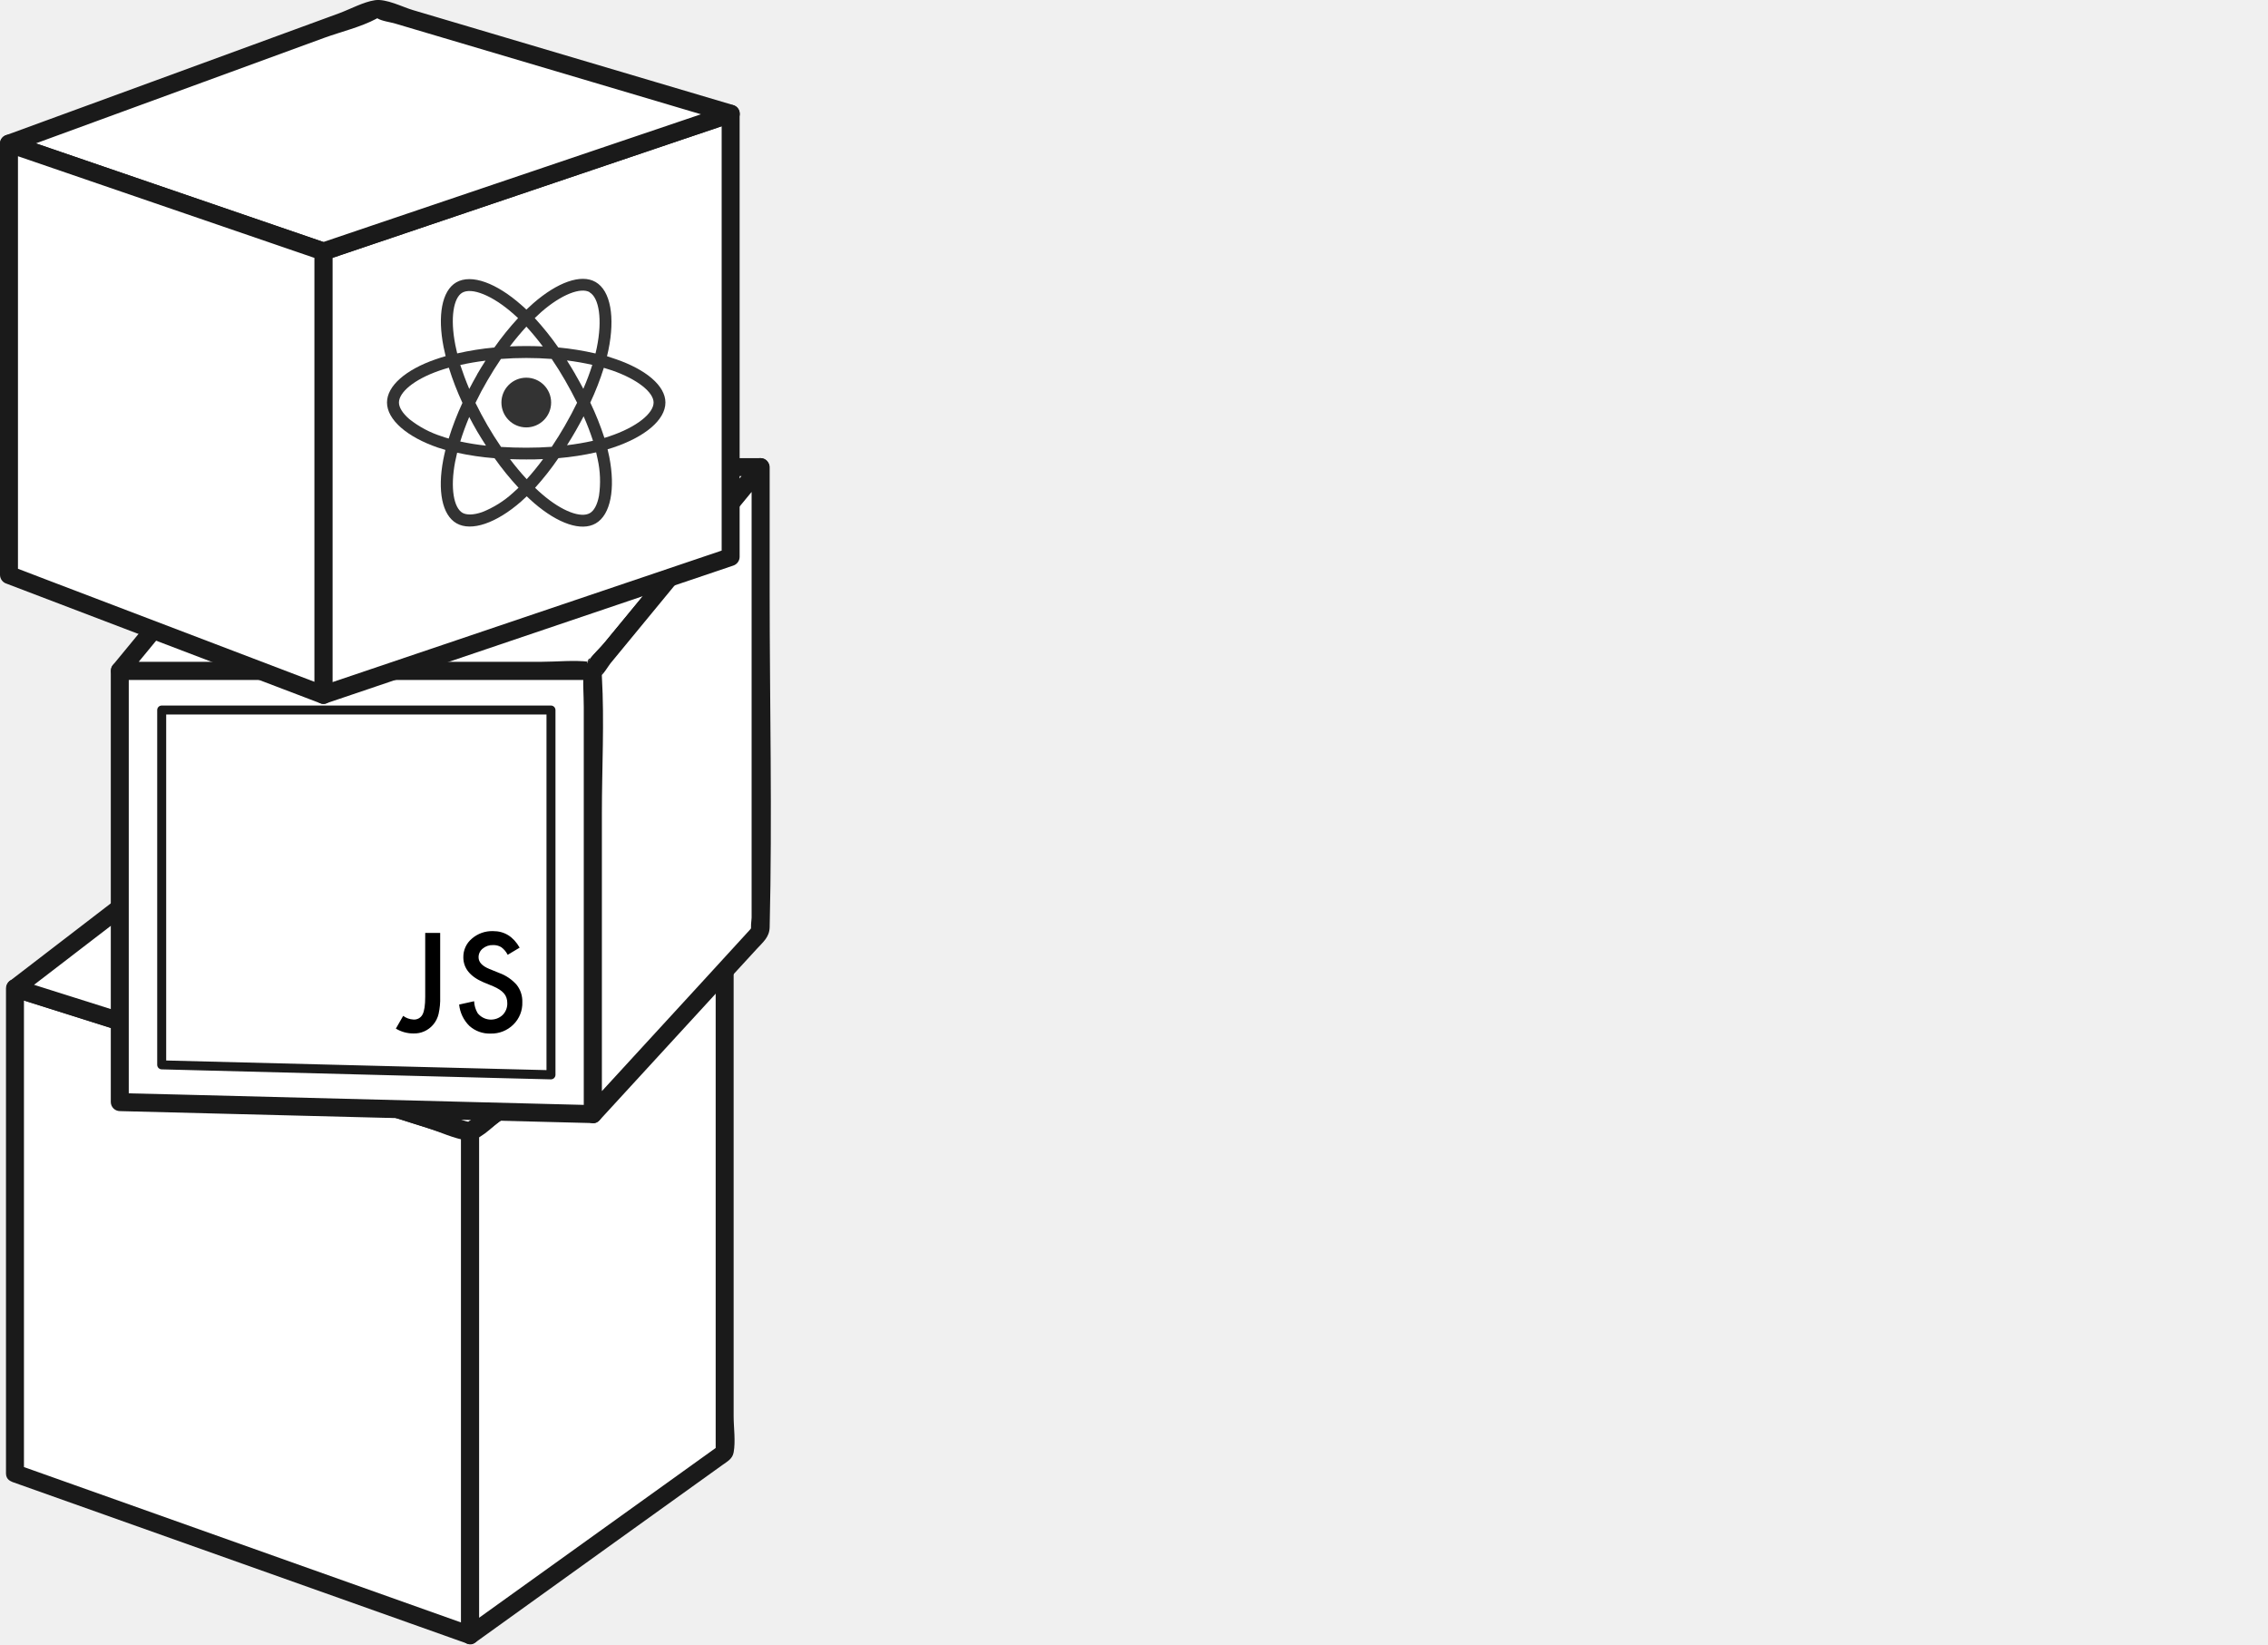
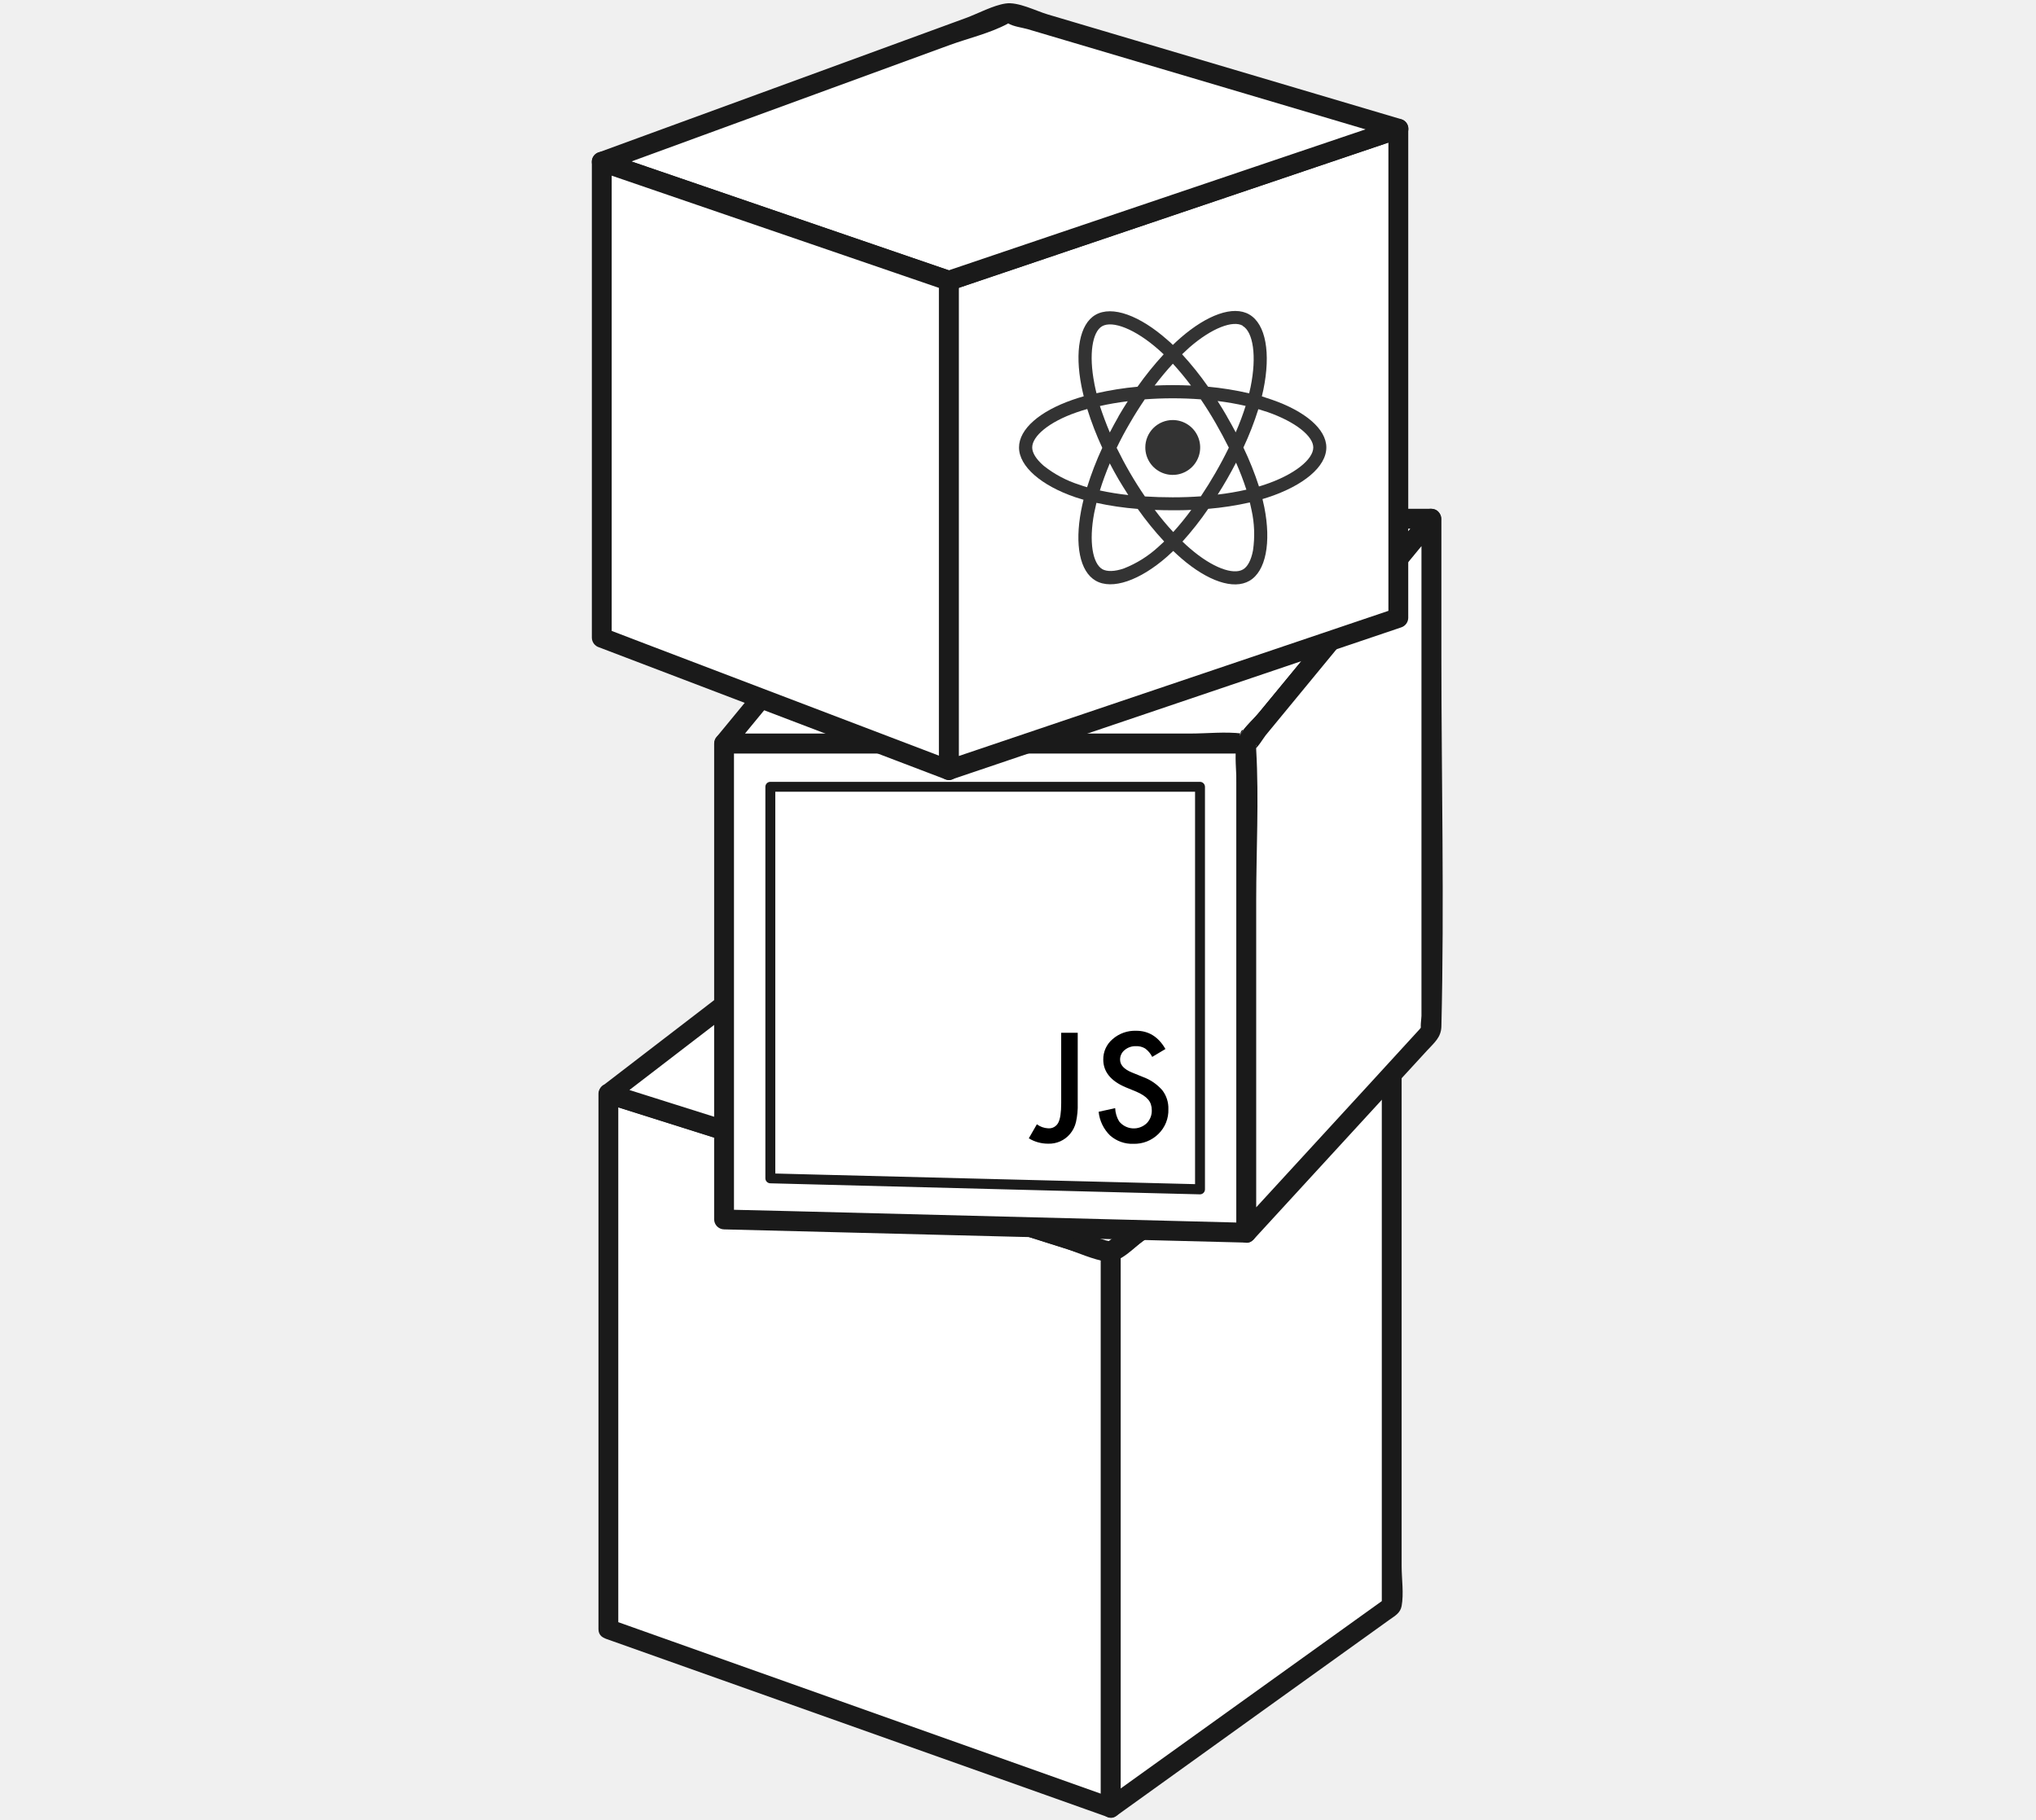
- <svg xmlns="http://www.w3.org/2000/svg" viewBox="0 0 757.4 549.03">
+ <svg xmlns="http://www.w3.org/2000/svg" width="518" height="463" viewBox="0 0 218 463" fill="none">
+   <g clip-path="url(#clip0_1_1229)">
+     <path d="M4.783 414.537V278.308L132.603 318.672V459.947L4.783 414.537Z" fill="white" />
+     <path d="M7.306 414.562V278.333L4.111 280.764L115.953 316.082L131.93 321.128L130.08 318.698V459.972L133.276 457.533L21.164 417.682L5.456 412.098C2.387 411.014 1.066 415.883 4.111 416.967L116.222 456.793L131.93 462.377C132.303 462.48 132.694 462.496 133.074 462.424C133.453 462.352 133.811 462.194 134.12 461.961C134.429 461.729 134.68 461.429 134.855 461.084C135.029 460.739 135.122 460.358 135.126 459.972V318.698C135.115 318.148 134.93 317.615 134.598 317.177C134.266 316.739 133.803 316.417 133.276 316.259L21.433 280.94L5.456 275.895C5.081 275.791 4.687 275.775 4.304 275.849C3.922 275.923 3.562 276.085 3.253 276.321C2.943 276.557 2.693 276.861 2.521 277.211C2.348 277.56 2.259 277.944 2.261 278.333V414.562C2.261 417.783 7.306 417.783 7.306 414.562Z" fill="#1A1A1A" />
+     <path d="M132.603 318.672L204.081 266.535V408.651L132.603 459.947V318.672Z" fill="white" />
+     <path d="M133.873 320.85L196.387 275.256L205.351 268.713L201.558 266.561V408.676L202.811 406.498L140.407 451.277L131.333 457.794L135.126 459.972V318.698C135.126 315.452 130.08 315.443 130.08 318.698V459.972C130.08 461.746 132.275 463.294 133.873 462.15L171.319 435.241L196.278 417.329L203.518 412.132C204.905 411.14 206.268 410.45 206.604 408.634C207.184 405.48 206.604 401.68 206.604 398.492V266.561C206.604 264.795 204.401 263.197 202.811 264.383L140.297 309.952L131.333 316.494C128.735 318.386 131.249 322.768 133.873 320.85Z" fill="#1A1A1A" />
+     <path d="M4.783 278.308L77.102 222.807L204.081 266.535L132.603 318.672L4.783 278.308Z" fill="white" />
+     <path d="M6.053 280.486L40.531 254.006L64.859 235.337L73.596 228.61C74.495 227.92 77.657 226.281 78.061 225.179C78.389 224.279 76.657 225.549 76.539 225.255C76.606 225.423 77.582 225.599 77.741 225.675C79.516 226.466 81.492 226.962 83.334 227.592L104.499 234.883L164.718 255.629L203.4 268.957L202.803 264.349L167.737 289.921L143.787 307.387L135.126 313.736C134.798 313.98 131.392 316.032 131.434 316.435C131.375 315.864 133.73 316.89 132.981 316.133C132.468 315.883 131.922 315.71 131.358 315.62L125.094 313.652L103.28 306.765L43.667 287.937L5.456 275.87C2.353 274.894 1.024 279.763 4.11 280.738L96.612 309.96L120.586 317.529C124.118 318.647 128.045 320.539 131.737 321.052C134.899 321.489 138.674 317.327 140.987 315.611L163.465 299.213L205.284 268.713C205.698 268.452 206.029 268.078 206.237 267.636C206.446 267.193 206.523 266.7 206.46 266.214C206.397 265.729 206.197 265.271 205.883 264.896C205.569 264.521 205.153 264.244 204.687 264.097L111.757 232.083L88.076 223.926C84.881 222.833 81.164 220.84 77.8 220.386C74.437 219.932 70.038 225.078 67.709 226.869L44.651 244.528L3.513 276.13C0.965 278.073 3.48 282.462 6.053 280.486Z" fill="#1A1A1A" />
+     <path d="M34.215 189.171H167.081V313.627L34.215 310.263V189.171Z" fill="white" />
+     <path d="M34.215 191.719H167.081L164.558 189.196V313.652L167.081 311.129L50.47 308.152L34.215 307.766L36.738 310.288V189.196C36.738 185.95 31.693 185.942 31.693 189.196V310.288C31.706 310.953 31.976 311.588 32.446 312.058C32.916 312.528 33.55 312.798 34.215 312.811L150.826 315.763L167.081 316.175C167.75 316.175 168.391 315.909 168.865 315.436C169.338 314.963 169.603 314.321 169.603 313.652V189.196C169.603 188.527 169.338 187.885 168.865 187.412C168.391 186.939 167.75 186.673 167.081 186.673H34.215C30.969 186.673 30.961 191.719 34.215 191.719Z" fill="#1A1A1A" />
+     <path d="M34.215 189.171L81.307 131.988H214.172L167.081 189.171H34.215Z" fill="white" />
+     <path d="M35.998 190.953L62.462 158.822L78.725 139.069C79.844 137.715 82.089 135.882 82.711 134.225C83.3 132.737 81.87 135.327 81.374 134.511C81.374 134.587 82.215 134.511 82.291 134.511C86.495 135.125 91.23 134.511 95.451 134.511H214.172L212.389 130.197L185.926 162.329L169.503 182.275C168.502 183.495 166.139 185.454 165.626 186.984C165.113 188.666 165.718 183.764 167.022 186.648C166.689 186.619 166.354 186.619 166.021 186.648C161.749 186.118 157.074 186.648 152.777 186.648H34.215C30.97 186.648 30.961 191.693 34.215 191.693H164.676C167.459 191.693 168.611 191.265 170.419 189.061L184.328 172.176L215.955 133.771C217.292 132.148 216.51 129.465 214.172 129.465H83.729C80.844 129.465 79.726 129.953 77.842 132.215L64.06 148.975L32.433 187.38C30.381 189.869 33.929 193.459 35.998 190.953Z" fill="#1A1A1A" />
+     <path d="M167.081 313.627V189.171L214.172 131.988V262.331L167.081 313.627Z" fill="white" />
+     <path d="M169.603 313.652V229.14C169.603 216.433 170.327 203.483 169.603 190.794C169.444 188.01 170.041 190.575 168.964 190.794C169.805 190.583 171.487 187.733 172.017 187.085L186.363 169.661L215.955 133.729L211.649 132.013V258.488C211.649 259.169 211.246 261.481 211.649 262.053C212.154 262.76 211.868 260.666 212.305 260.657C212.061 260.657 211.33 261.717 211.17 261.893L197.715 276.584L165.323 311.861C163.128 314.257 166.685 317.831 168.889 315.435L196.933 284.884L213.045 267.334C214.878 265.333 216.653 263.971 216.72 261.179C217.477 229.762 216.72 198.227 216.72 166.802V132.013C216.72 129.978 213.853 128.482 212.415 130.222L187.01 161.076L170.705 180.871C168.847 183.133 165.054 186.286 164.583 189.28C164.087 192.459 164.583 196.125 164.583 199.329V313.652C164.558 316.873 169.603 316.873 169.603 313.652Z" fill="#1A1A1A" />
+     <path d="M45.988 200.195H155.308V302.594L45.988 299.827V200.195Z" fill="white" />
+     <path d="M45.988 201.457H155.308L154.047 200.195V302.594L155.308 301.333L59.443 298.911L45.988 298.566L47.25 299.827V200.195C47.25 199.861 47.117 199.54 46.88 199.303C46.644 199.067 46.323 198.934 45.988 198.934C45.654 198.934 45.333 199.067 45.096 199.303C44.86 199.54 44.727 199.861 44.727 200.195V299.827C44.731 300.161 44.866 300.479 45.101 300.714C45.337 300.95 45.655 301.084 45.988 301.089L141.853 303.561L155.308 303.897C155.641 303.893 155.959 303.759 156.195 303.523C156.431 303.287 156.565 302.969 156.569 302.636V200.195C156.565 199.862 156.431 199.544 156.195 199.308C155.959 199.072 155.641 198.938 155.308 198.934H45.988C45.654 198.934 45.333 199.067 45.096 199.303C44.86 199.54 44.727 199.861 44.727 200.195C44.727 200.53 44.86 200.851 45.096 201.087C45.333 201.324 45.654 201.457 45.988 201.457Z" fill="#1A1A1A" />
+     <path d="M91.398 71.442V195.898L205.763 157.216V32.76L91.398 71.442Z" fill="white" />
+     <path d="M88.875 71.467V195.923C88.875 196.312 88.965 196.695 89.138 197.043C89.311 197.391 89.561 197.695 89.871 197.93C90.18 198.165 90.54 198.326 90.921 198.399C91.303 198.473 91.696 198.457 92.071 198.354L192.308 164.431L206.469 159.646C206.985 159.484 207.436 159.165 207.762 158.734C208.087 158.303 208.271 157.781 208.286 157.241V32.785C208.287 32.396 208.198 32.011 208.026 31.662C207.854 31.313 207.603 31.008 207.294 30.772C206.984 30.536 206.624 30.375 206.242 30.301C205.86 30.227 205.466 30.242 205.09 30.346L104.853 64.219L90.725 69.003C87.664 70.038 88.985 74.89 92.071 73.872L192.308 39.975L206.469 35.19L203.24 32.785V157.241L205.09 154.802L104.853 188.675L90.692 193.459L93.921 195.923V71.467C93.921 68.196 88.875 68.188 88.875 71.467Z" fill="#1A1A1A" />
+     <path d="M91.398 71.442L3.101 41.169L106.535 3.328L205.763 32.76L91.398 71.442Z" fill="white" />
+     <path d="M92.071 69.003L14.874 42.531L3.774 38.73V43.599L91.776 11.4C96.444 9.719 101.867 8.44 106.274 6.094C107.897 5.253 105.559 5.388 106.476 5.934C107.846 6.775 110.066 7.002 111.588 7.456L162.296 22.492L205.09 35.19V30.321L104.853 64.219L90.725 69.003C87.664 70.038 88.984 74.89 92.071 73.872L192.308 39.975L206.469 35.19C207.004 35.045 207.476 34.728 207.812 34.288C208.148 33.848 208.331 33.309 208.331 32.755C208.331 32.202 208.148 31.663 207.812 31.223C207.476 30.783 207.004 30.466 206.469 30.321L116.516 3.655C113.539 2.773 109.057 0.418 105.862 0.889C102.666 1.36 98.916 3.412 95.771 4.572L42.793 23.964L2.429 38.73C1.894 38.876 1.422 39.193 1.086 39.633C0.75 40.072 0.568 40.611 0.568 41.165C0.568 41.718 0.75 42.257 1.086 42.697C1.422 43.137 1.894 43.454 2.429 43.599L79.625 70.071L90.708 73.872C93.803 74.923 95.123 70.055 92.071 69.003Z" fill="#1A1A1A" />
+     <path d="M91.398 71.442V195.898L3.101 162.261V41.169L91.398 71.442Z" fill="white" />
+     <path d="M88.875 71.467V195.923L92.071 193.485L14.614 163.968L3.774 159.823L5.624 162.287V41.194L2.429 43.599L79.625 70.071L90.709 73.872C93.786 74.923 95.106 70.055 92.054 69.003L14.874 42.531L3.774 38.73C3.397 38.626 3.001 38.611 2.616 38.686C2.232 38.761 1.871 38.925 1.561 39.164C1.251 39.403 1.001 39.711 0.83 40.063C0.66 40.416 0.574 40.803 0.579 41.194V162.287C0.592 162.835 0.778 163.365 1.111 163.801C1.443 164.237 1.904 164.558 2.429 164.717L79.886 194.241L90.725 198.37C92.289 198.967 93.921 197.445 93.921 195.94V71.467C93.921 68.196 88.875 68.188 88.875 71.467Z" fill="#1A1A1A" />
+     <path d="M104.256 113.824C104.256 120.476 110.748 126.682 120.99 130.18C118.938 140.473 120.62 148.765 126.229 152.044C131.989 155.366 140.567 153.062 148.715 145.947C156.653 152.776 164.692 155.467 170.276 152.229C176.028 148.865 177.786 140.036 175.683 129.423C186.346 125.9 192.308 120.602 192.308 113.866C192.308 107.374 185.8 101.749 175.7 98.276C177.962 87.226 176.053 79.128 170.209 75.764C164.583 72.518 156.468 75.352 148.412 82.357C140.003 74.915 131.989 72.644 126.162 76.025C120.536 79.271 118.938 87.722 120.99 98.2C111.092 101.606 104.256 107.358 104.256 113.824Z" fill="white" />
+     <path d="M173.564 101.69C172.723 101.404 171.882 101.135 171.041 100.849C171.176 100.277 171.31 99.705 171.428 99.167C173.337 89.917 172.084 82.466 167.829 80.011C163.751 77.656 157.082 80.112 150.346 85.973C149.682 86.553 149.035 87.15 148.395 87.764C147.975 87.361 147.555 86.923 147.1 86.57C140.037 80.297 132.965 77.656 128.709 80.112C124.639 82.475 123.429 89.48 125.144 98.242C125.312 99.083 125.506 99.974 125.724 100.832C124.724 101.118 123.756 101.421 122.831 101.749C114.548 104.633 109.259 109.157 109.259 113.85C109.259 118.693 114.935 123.554 123.555 126.505C124.253 126.741 124.959 126.96 125.665 127.161C125.438 128.086 125.228 129.02 125.052 129.953C123.42 138.573 124.698 145.409 128.76 147.755C132.965 150.177 140.003 147.688 146.865 141.692C147.412 141.213 147.95 140.709 148.496 140.187C149.186 140.851 149.892 141.491 150.607 142.113C157.259 147.831 163.818 150.144 167.88 147.789C172.084 145.359 173.438 138.018 171.672 129.079C171.538 128.389 171.378 127.7 171.201 126.985C171.697 126.842 172.177 126.69 172.656 126.531C181.62 123.562 187.448 118.761 187.448 113.85C187.448 109.14 181.99 104.599 173.547 101.681L173.564 101.69Z" fill="#333333" />
+     <path d="M171.622 123.369L170.31 123.781C169.215 120.393 167.891 117.084 166.349 113.875C167.831 110.708 169.101 107.447 170.15 104.112C170.949 104.347 171.731 104.591 172.479 104.843C179.711 107.366 184.126 111.016 184.126 113.858C184.126 116.877 179.358 120.804 171.622 123.369ZM168.409 129.735C169.164 133.122 169.293 136.619 168.788 140.053C168.317 142.575 167.383 144.257 166.223 144.905C163.759 146.334 158.486 144.484 152.81 139.59C152.154 139.029 151.498 138.432 150.842 137.799C153.212 135.175 155.4 132.394 157.393 129.474C160.958 129.173 164.498 128.628 167.989 127.842C168.149 128.482 168.283 129.112 168.409 129.735ZM135.967 144.627C133.553 145.468 131.636 145.468 130.475 144.837C128.011 143.416 126.986 137.917 128.381 130.542C128.55 129.701 128.743 128.81 128.953 127.952C132.418 128.702 135.93 129.217 139.465 129.491C141.52 132.401 143.768 135.171 146.192 137.782C145.704 138.253 145.208 138.716 144.704 139.153C142.152 141.499 139.191 143.355 135.967 144.627ZM124.648 123.352C121.339 122.308 118.249 120.667 115.532 118.508C113.59 116.826 112.614 115.195 112.614 113.858C112.614 111.007 116.819 107.374 123.933 104.911C124.824 104.599 125.724 104.322 126.624 104.07C127.677 107.444 128.953 110.745 130.442 113.95C128.933 117.199 127.643 120.545 126.582 123.966C125.934 123.772 125.287 123.604 124.648 123.352ZM128.432 97.611C126.96 90.102 127.936 84.434 130.391 83.013C133.007 81.499 138.8 83.661 144.889 89.076C145.284 89.421 145.671 89.782 146.066 90.153C143.668 92.754 141.443 95.51 139.406 98.402C135.894 98.722 132.408 99.276 128.97 100.058C128.768 99.26 128.592 98.452 128.432 97.645V97.611ZM162.161 105.945C161.399 104.627 160.606 103.324 159.781 102.035C162.178 102.33 164.558 102.745 166.912 103.279C166.24 105.44 165.399 107.694 164.39 110.007C163.666 108.627 162.91 107.274 162.136 105.937L162.161 105.945ZM148.404 92.541C149.951 94.222 151.49 96.081 153.012 98.099C149.926 97.956 146.848 97.956 143.762 98.099C145.284 96.098 146.84 94.231 148.404 92.541ZM134.562 105.995C133.797 107.332 133.057 108.678 132.359 110.04C131.384 107.736 130.551 105.466 129.836 103.313C132.065 102.808 134.445 102.405 136.925 102.094C136.118 103.344 135.33 104.627 134.562 105.945V105.995ZM137.035 125.959C134.614 125.697 132.208 125.31 129.828 124.798C130.517 122.57 131.367 120.257 132.351 117.903C133.057 119.265 133.797 120.613 134.571 121.948C135.361 123.268 136.185 124.605 137.035 125.925V125.959ZM148.496 135.377C146.915 133.695 145.334 131.786 143.796 129.751C145.292 129.81 146.814 129.835 148.37 129.835C149.926 129.835 151.54 129.835 153.088 129.735C151.656 131.693 150.123 133.577 148.496 135.377ZM164.474 117.718C165.467 119.965 166.346 122.26 167.106 124.597C164.696 125.139 162.26 125.555 159.807 125.841C160.648 124.529 161.438 123.209 162.212 121.864C162.985 120.518 163.751 119.114 164.474 117.718ZM159.285 120.241C158.102 122.292 156.849 124.308 155.526 126.287C153.214 126.455 150.809 126.539 148.37 126.539C145.931 126.539 143.569 126.463 141.29 126.32C139.936 124.344 138.666 122.326 137.463 120.257C136.261 118.189 135.159 116.095 134.1 113.95C135.126 111.815 136.247 109.715 137.463 107.652C138.649 105.592 139.919 103.582 141.256 101.614C143.585 101.438 145.965 101.345 148.379 101.345C150.792 101.345 153.189 101.438 155.51 101.614C156.838 103.571 158.094 105.578 159.277 107.635C160.46 109.693 161.581 111.784 162.641 113.908C161.598 116.056 160.477 118.166 159.277 120.241H159.285ZM166.172 82.929C168.788 84.443 169.814 90.497 168.165 98.52C168.056 99.041 167.938 99.554 167.812 100.075C164.369 99.284 160.877 98.722 157.36 98.394C155.34 95.501 153.132 92.746 150.75 90.144C151.33 89.581 151.936 89.034 152.55 88.462C158.318 83.417 163.717 81.457 166.172 82.87V82.929Z" fill="white" />
+     <path d="M148.37 106.878C149.751 106.878 151.1 107.288 152.248 108.055C153.396 108.822 154.29 109.912 154.819 111.187C155.347 112.462 155.485 113.866 155.216 115.22C154.946 116.574 154.282 117.817 153.306 118.793C152.329 119.769 151.086 120.434 149.732 120.704C148.378 120.973 146.975 120.835 145.699 120.306C144.424 119.778 143.334 118.883 142.567 117.736C141.8 116.588 141.391 115.238 141.391 113.858C141.39 112.941 141.569 112.033 141.92 111.186C142.27 110.338 142.784 109.569 143.432 108.92C144.081 108.272 144.851 107.758 145.698 107.407C146.545 107.057 147.453 106.877 148.37 106.878Z" fill="#333333" />
+     <path d="M124.194 262.785V280.722C124.248 282.332 124.098 283.942 123.748 285.515C123.487 286.634 122.963 287.675 122.218 288.551C121.537 289.355 120.682 289.995 119.717 290.42C118.753 290.846 117.704 291.046 116.651 291.006C114.923 291.01 113.227 290.539 111.748 289.644L113.8 286.07C114.628 286.686 115.62 287.044 116.651 287.096C117.175 287.144 117.702 287.035 118.163 286.781C118.625 286.528 119 286.143 119.241 285.675C119.745 284.733 119.989 283.076 119.989 280.722V262.785H124.194Z" fill="black" />
+     <path d="M146.512 266.914L143.148 268.924C142.726 268.07 142.103 267.331 141.332 266.771C140.633 266.358 139.83 266.157 139.019 266.191C137.966 266.154 136.936 266.507 136.126 267.183C135.761 267.475 135.468 267.846 135.268 268.269C135.069 268.691 134.968 269.154 134.974 269.622C134.974 270.978 135.981 272.069 137.993 272.893L140.76 274.02C142.664 274.703 144.363 275.861 145.696 277.383C146.763 278.758 147.316 280.462 147.26 282.202C147.303 283.372 147.1 284.538 146.666 285.626C146.231 286.713 145.575 287.698 144.737 288.517C143.901 289.346 142.904 289.997 141.809 290.431C140.713 290.865 139.541 291.072 138.363 291.04C136.177 291.123 134.044 290.357 132.41 288.904C130.772 287.3 129.748 285.172 129.517 282.891L133.721 281.958C133.769 283.145 134.113 284.302 134.722 285.321C135.135 285.839 135.65 286.265 136.236 286.573C136.822 286.88 137.466 287.063 138.126 287.109C138.786 287.155 139.448 287.063 140.071 286.839C140.694 286.615 141.264 286.265 141.744 285.809C142.173 285.372 142.51 284.852 142.732 284.281C142.955 283.71 143.059 283.1 143.039 282.488C143.045 281.985 142.968 281.485 142.812 281.008C142.663 280.553 142.426 280.133 142.114 279.771C141.757 279.362 141.344 279.005 140.886 278.712C140.316 278.342 139.713 278.024 139.087 277.762L136.387 276.652C132.597 275.043 130.7 272.696 130.694 269.613C130.678 268.62 130.884 267.635 131.297 266.732C131.711 265.828 132.32 265.029 133.082 264.391C134.725 262.959 136.849 262.202 139.028 262.272C142.223 262.255 144.718 263.802 146.512 266.914Z" fill="black" />
+   </g>
  <defs>
-     <style>.cls-1{fill:#fff;}.cls-2{fill:#1a1a1a;}.cls-3{fill:#333;}</style>
+     <clipPath id="clip0_1_1229">
+       <rect width="216.453" height="461.69" fill="white" transform="translate(0.578613 0.830002)" />
+     </clipPath>
  </defs>
-   <g id="Layer_2" data-name="Layer 2">
-     <g id="Layer_1-2" data-name="Layer 1">
-       <polygon class="cls-1" points="5 491.97 5 329.97 157 377.97 157 545.97 5 491.97" />
-       <path class="cls-2" d="M8,492V330l-3.8,2.89,133,42,19,6L154,378V546l3.8-2.9L24.48,495.71,5.8,489.07c-3.65-1.29-5.22,4.5-1.6,5.79l133.32,47.36,18.68,6.64A3,3,0,0,0,160,546V378a3.09,3.09,0,0,0-2.2-2.9l-133-42-19-6A3,3,0,0,0,2,330V492C2,495.83,8,495.83,8,492Z" />
-       <polygon class="cls-1" points="157 377.97 242 315.97 242 484.97 157 545.97 157 377.97" />
-       <path class="cls-2" d="M158.51,380.56l74.34-54.22,10.66-7.78L239,316V485l1.49-2.59-74.21,53.25-10.79,7.75L160,546V378c0-3.86-6-3.87-6,0V546c0,2.11,2.61,3.95,4.51,2.59l44.53-32,29.68-21.3,8.61-6.18c1.65-1.18,3.27-2,3.67-4.16.69-3.75,0-8.27,0-12.06V316c0-2.1-2.62-4-4.51-2.59L166.15,367.6l-10.66,7.78C152.4,377.63,155.39,382.84,158.51,380.56Z" />
-       <polygon class="cls-1" points="5 329.97 91 263.97 242 315.97 157 377.97 5 329.97" />
-       <path class="cls-2" d="M6.51,332.56l41-31.49,28.93-22.2,10.39-8c1.07-.82,4.83-2.77,5.31-4.08.39-1.07-1.67.44-1.81.09.08.2,1.24.41,1.43.5,2.11.94,4.46,1.53,6.65,2.28l25.17,8.67L195.19,303l46,15.85-.71-5.48-41.7,30.41-28.48,20.77L160,372.1c-.39.29-4.44,2.73-4.39,3.21-.07-.68,2.73.54,1.84-.36a6.91,6.91,0,0,0-1.93-.61L148.07,372l-25.94-8.19L51.24,341.42,5.8,327.07c-3.69-1.16-5.27,4.63-1.6,5.79l110,34.75,28.51,9c4.2,1.33,8.87,3.58,13.26,4.19,3.76.52,8.25-4.43,11-6.47l26.73-19.5,49.73-36.27a3.05,3.05,0,0,0-.71-5.49L132.21,275l-28.16-9.7c-3.8-1.3-8.22-3.67-12.22-4.21s-9.23,5.58-12,7.71l-27.42,21L3.49,327.38C.46,329.69,3.45,334.91,6.51,332.56Z" />
-       <polygon class="cls-1" points="40 223.97 198 223.97 198 371.97 40 367.97 40 223.97" />
-       <path class="cls-2" d="M40,227H198l-3-3V372l3-3L59.33,365.46,40,365l3,3V224c0-3.86-6-3.87-6,0V368a3.06,3.06,0,0,0,3,3l138.67,3.51L198,375a3,3,0,0,0,3-3V224a3,3,0,0,0-3-3H40C36.14,221,36.13,227,40,227Z" />
-       <polygon class="cls-1" points="40 223.97 96 155.97 254 155.97 198 223.97 40 223.97" />
-       <path class="cls-2" d="M42.12,226.09l31.47-38.21,19.34-23.49c1.33-1.61,4-3.79,4.74-5.76.7-1.77-1,1.31-1.59.34,0,.09,1,0,1.09,0,5,.73,10.63,0,15.65,0H254l-2.12-5.13-31.47,38.21-19.53,23.72c-1.19,1.45-4,3.78-4.61,5.6-.61,2,.11-3.83,1.66-.4a6.75,6.75,0,0,0-1.19,0c-5.08-.63-10.64,0-15.75,0H40c-3.86,0-3.87,6,0,6H195.14c3.31,0,4.68-.51,6.83-3.13l16.54-20.08,37.61-45.67c1.59-1.93.66-5.12-2.12-5.12H98.88c-3.43,0-4.76.58-7,3.27L75.49,176.17,37.88,221.84C35.44,224.8,39.66,229.07,42.12,226.09Z" />
-       <polygon class="cls-1" points="198 371.97 198 223.97 254 155.97 254 310.97 198 371.97" />
-       <path class="cls-2" d="M201,372V271.5c0-15.11.86-30.51,0-45.6-.19-3.31.52-.26-.76,0,1-.25,3-3.64,3.63-4.41l17.06-20.72,35.19-42.73L251,156v150.4c0,.81-.48,3.56,0,4.24.6.84.26-1.65.78-1.66-.29,0-1.16,1.26-1.35,1.47l-16,17.47-38.52,41.95c-2.61,2.85,1.62,7.1,4.24,4.25l33.35-36.33,19.16-20.87c2.18-2.38,4.29-4,4.37-7.32.9-37.36,0-74.86,0-112.23V156c0-2.42-3.41-4.2-5.12-2.13l-30.21,36.69-19.39,23.54c-2.21,2.69-6.72,6.44-7.28,10-.59,3.78,0,8.14,0,11.95V372C195,375.83,201,375.83,201,372Z" />
-       <polygon class="cls-1" points="54 237.08 184 237.08 184 358.85 54 355.56 54 237.08" />
-       <path class="cls-2" d="M54,238.58H184l-1.5-1.5V358.85l1.5-1.5L70,354.47l-16-.41,1.5,1.5V237.08a1.5,1.5,0,0,0-3,0V355.56a1.52,1.52,0,0,0,1.5,1.5L168,360l16,.4a1.52,1.52,0,0,0,1.5-1.5V237.08a1.52,1.52,0,0,0-1.5-1.5H54A1.5,1.5,0,0,0,54,238.58Z" />
-       <polygon class="cls-1" points="108 83.97 108 231.97 244 185.97 244 37.97 108 83.97" />
-       <path class="cls-2" d="M105,84V232a3,3,0,0,0,3.8,2.89L228,194.55l16.84-5.69A3.09,3.09,0,0,0,247,186V38a3,3,0,0,0-3.8-2.9L124,75.38,107.2,81.07c-3.64,1.23-2.07,7,1.6,5.79L228,46.55l16.84-5.69L241,38V186l2.2-2.9L124,223.38l-16.84,5.69L111,232V84C111,80.11,105,80.1,105,84Z" />
-       <polygon class="cls-1" points="108 83.97 3 47.97 126 2.97 244 37.97 108 83.97" />
-       <path class="cls-2" d="M108.8,81.07,17,49.59,3.8,45.07v5.79L108.45,12.57c5.55-2,12-3.52,17.24-6.31,1.93-1-.85-.84.24-.19,1.63,1,4.27,1.27,6.08,1.81l60.3,17.88,50.89,15.1V35.07L124,75.38,107.2,81.07c-3.64,1.23-2.07,7,1.6,5.79L228,46.55l16.84-5.69a3,3,0,0,0,0-5.79L137.87,3.36C134.33,2.31,129-.49,125.2.07s-8.26,3-12,4.38l-63,23.06L2.2,45.07a3,3,0,0,0,0,5.79L94,82.34l13.18,4.52C110.86,88.11,112.43,82.32,108.8,81.07Z" />
-       <polygon class="cls-1" points="108 83.97 108 231.97 3 191.97 3 47.97 108 83.97" />
-       <path class="cls-2" d="M105,84V232l3.8-2.9L16.69,194,3.8,189.07,6,192V48L2.2,50.86,94,82.34l13.18,4.52c3.66,1.25,5.23-4.54,1.6-5.79L17,49.59,3.8,45.07A3,3,0,0,0,0,48V192a3.1,3.1,0,0,0,2.2,2.89L94.31,230l12.89,4.91c1.86.71,3.8-1.1,3.8-2.89V84C111,80.11,105,80.1,105,84Z" />
-       <path class="cls-1" d="M123.29,134.37c0,7.91,7.72,15.29,19.9,19.45-2.44,12.24-.44,22.1,6.23,26,6.85,3.95,17.05,1.21,26.74-7.25,9.44,8.12,19,11.32,25.64,7.47,6.84-4,8.93-14.5,6.43-27.12,12.68-4.19,19.77-10.49,19.77-18.5,0-7.72-7.74-14.41-19.75-18.54,2.69-13.14.42-22.77-6.53-26.77-6.69-3.86-16.34-.49-25.92,7.84-10-8.85-19.53-11.55-26.46-7.53-6.69,3.86-8.59,13.91-6.15,26.37C131.42,119.84,123.29,126.68,123.29,134.37Z" />
-       <path class="cls-3" d="M205.71,119.94c-1-.34-2-.66-3-1,.16-.68.32-1.36.46-2,2.27-11,.78-19.86-4.28-22.78-4.85-2.8-12.78.12-20.79,7.09-.79.69-1.56,1.4-2.32,2.13-.5-.48-1-1-1.54-1.42-8.4-7.46-16.81-10.6-21.87-7.68-4.84,2.81-6.28,11.14-4.24,21.56.2,1,.43,2.06.69,3.08-1.19.34-2.34.7-3.44,1.09-9.85,3.43-16.14,8.81-16.14,14.39,0,5.76,6.75,11.54,17,15.05.83.28,1.67.54,2.51.78-.27,1.1-.52,2.21-.73,3.32-1.94,10.25-.42,18.38,4.41,21.17,5,2.88,13.37-.08,21.53-7.21.65-.57,1.29-1.17,1.94-1.79.82.79,1.66,1.55,2.51,2.29,7.91,6.8,15.71,9.55,20.54,6.75,5-2.89,6.61-11.62,4.51-22.25-.16-.82-.35-1.64-.56-2.49.59-.17,1.16-.35,1.73-.54,10.66-3.53,17.59-9.24,17.59-15.08,0-5.6-6.49-11-16.53-14.47Z" />
-       <path class="cls-1" d="M203.4,145.72l-1.56.49a93.77,93.77,0,0,0-4.71-11.78,93.61,93.61,0,0,0,4.52-11.61c.95.28,1.88.57,2.77.87,8.6,3,13.85,7.34,13.85,10.72,0,3.59-5.67,8.26-14.87,11.31Zm-3.82,7.57a33.79,33.79,0,0,1,.45,12.27c-.56,3-1.67,5-3.05,5.77-2.93,1.7-9.2-.5-15.95-6.32q-1.17-1-2.34-2.13a93.07,93.07,0,0,0,7.79-9.9,93.14,93.14,0,0,0,12.6-1.94c.19.76.35,1.51.5,2.25ZM161,171c-2.87,1-5.15,1-6.53.25-2.93-1.69-4.15-8.23-2.49-17,.2-1,.43-2.06.68-3.08A93,93,0,0,0,165.16,153a95.25,95.25,0,0,0,8,9.86c-.58.56-1.17,1.11-1.77,1.63A33.54,33.54,0,0,1,161,171ZM147.54,145.7a33.74,33.74,0,0,1-10.84-5.76c-2.31-2-3.47-3.94-3.47-5.53,0-3.39,5-7.71,13.46-10.64,1.06-.37,2.13-.7,3.2-1a95.33,95.33,0,0,0,4.54,11.75,95.23,95.23,0,0,0-4.59,11.91C149.07,146.2,148.3,146,147.54,145.7Zm4.5-30.61c-1.75-8.93-.59-15.67,2.33-17.36,3.11-1.8,10,.77,17.24,7.21.47.41.93.84,1.4,1.28a96.35,96.35,0,0,0-7.92,9.81A94.64,94.64,0,0,0,152.68,118c-.24-.95-.45-1.91-.64-2.87ZM192.15,125q-1.36-2.35-2.83-4.65a85.78,85.78,0,0,1,8.48,1.48c-.8,2.57-1.8,5.25-3,8-.86-1.64-1.76-3.25-2.68-4.84Zm-16.36-15.94c1.84,2,3.67,4.21,5.48,6.61-3.67-.17-7.33-.17-11,0,1.81-2.38,3.66-4.6,5.52-6.61Zm-16.46,16c-.91,1.59-1.79,3.19-2.62,4.81-1.16-2.74-2.15-5.44-3-8,2.65-.6,5.48-1.08,8.43-1.45Q160.7,122.65,159.33,125Zm2.94,23.74a83.55,83.55,0,0,1-8.57-1.38c.82-2.65,1.83-5.4,3-8.2q1.26,2.43,2.64,4.81C160.28,145.6,161.26,147.19,162.27,148.76ZM175.9,160c-1.88-2-3.76-4.27-5.59-6.69,1.78.07,3.59.1,5.44.1s3.77,0,5.61-.12A83.66,83.66,0,0,1,175.9,160Zm19-21a86,86,0,0,1,3.13,8.18,83.73,83.73,0,0,1-8.68,1.48c1-1.56,1.94-3.13,2.86-4.73s1.83-3.27,2.69-4.93ZM188.73,142q-2.11,3.66-4.47,7.19c-2.75.2-5.61.3-8.51.3s-5.71-.09-8.42-.26c-1.61-2.35-3.12-4.75-4.55-7.21s-2.74-4.95-4-7.5q1.83-3.81,4-7.49h0c1.41-2.45,2.92-4.84,4.51-7.18,2.77-.21,5.6-.32,8.47-.32s5.72.11,8.48.32q2.37,3.49,4.48,7.16t4,7.46q-1.86,3.83-4,7.53Zm8.19-44.37c3.11,1.8,4.33,9,2.37,18.54-.13.62-.27,1.23-.42,1.85a95.08,95.08,0,0,0-12.43-2,95.47,95.47,0,0,0-7.86-9.81c.69-.67,1.41-1.32,2.14-2,6.86-6,13.28-8.33,16.2-6.65Z" />
-       <path class="cls-3" d="M175.75,126.11a8.3,8.3,0,1,1-8.3,8.3,8.29,8.29,0,0,1,8.3-8.3" />
-       <path d="M147,311.51v21.33a22.75,22.75,0,0,1-.53,5.7,8.57,8.57,0,0,1-1.82,3.61,8.26,8.26,0,0,1-6.62,2.92,11.2,11.2,0,0,1-5.83-1.62l2.44-4.25a6.2,6.2,0,0,0,3.39,1.22,3.14,3.14,0,0,0,3.08-1.69c.6-1.12.89-3.09.89-5.89V311.51Z" />
-       <path d="M173.54,316.42l-4,2.39a7,7,0,0,0-2.16-2.56,5,5,0,0,0-2.75-.69,5.09,5.09,0,0,0-3.44,1.18,3.65,3.65,0,0,0-1.37,2.9q0,2.42,3.59,3.89l3.29,1.34a14.16,14.16,0,0,1,5.87,4,8.88,8.88,0,0,1,1.86,5.73,10,10,0,0,1-3,7.51,10.37,10.37,0,0,1-7.58,3,10.08,10.08,0,0,1-7.08-2.54,11.65,11.65,0,0,1-3.44-7.15l5-1.11a8.45,8.45,0,0,0,1.19,4,5.68,5.68,0,0,0,8.35.58,5.38,5.38,0,0,0,1.54-3.95,5.46,5.46,0,0,0-.27-1.76,4.3,4.3,0,0,0-.83-1.47,6.81,6.81,0,0,0-1.46-1.26,13.66,13.66,0,0,0-2.14-1.13L161.5,328q-6.76-2.87-6.77-8.37a7.93,7.93,0,0,1,2.84-6.21,10.26,10.26,0,0,1,7.07-2.52Q170.34,310.87,173.54,316.42Z" />
-     </g>
-   </g>
</svg>
